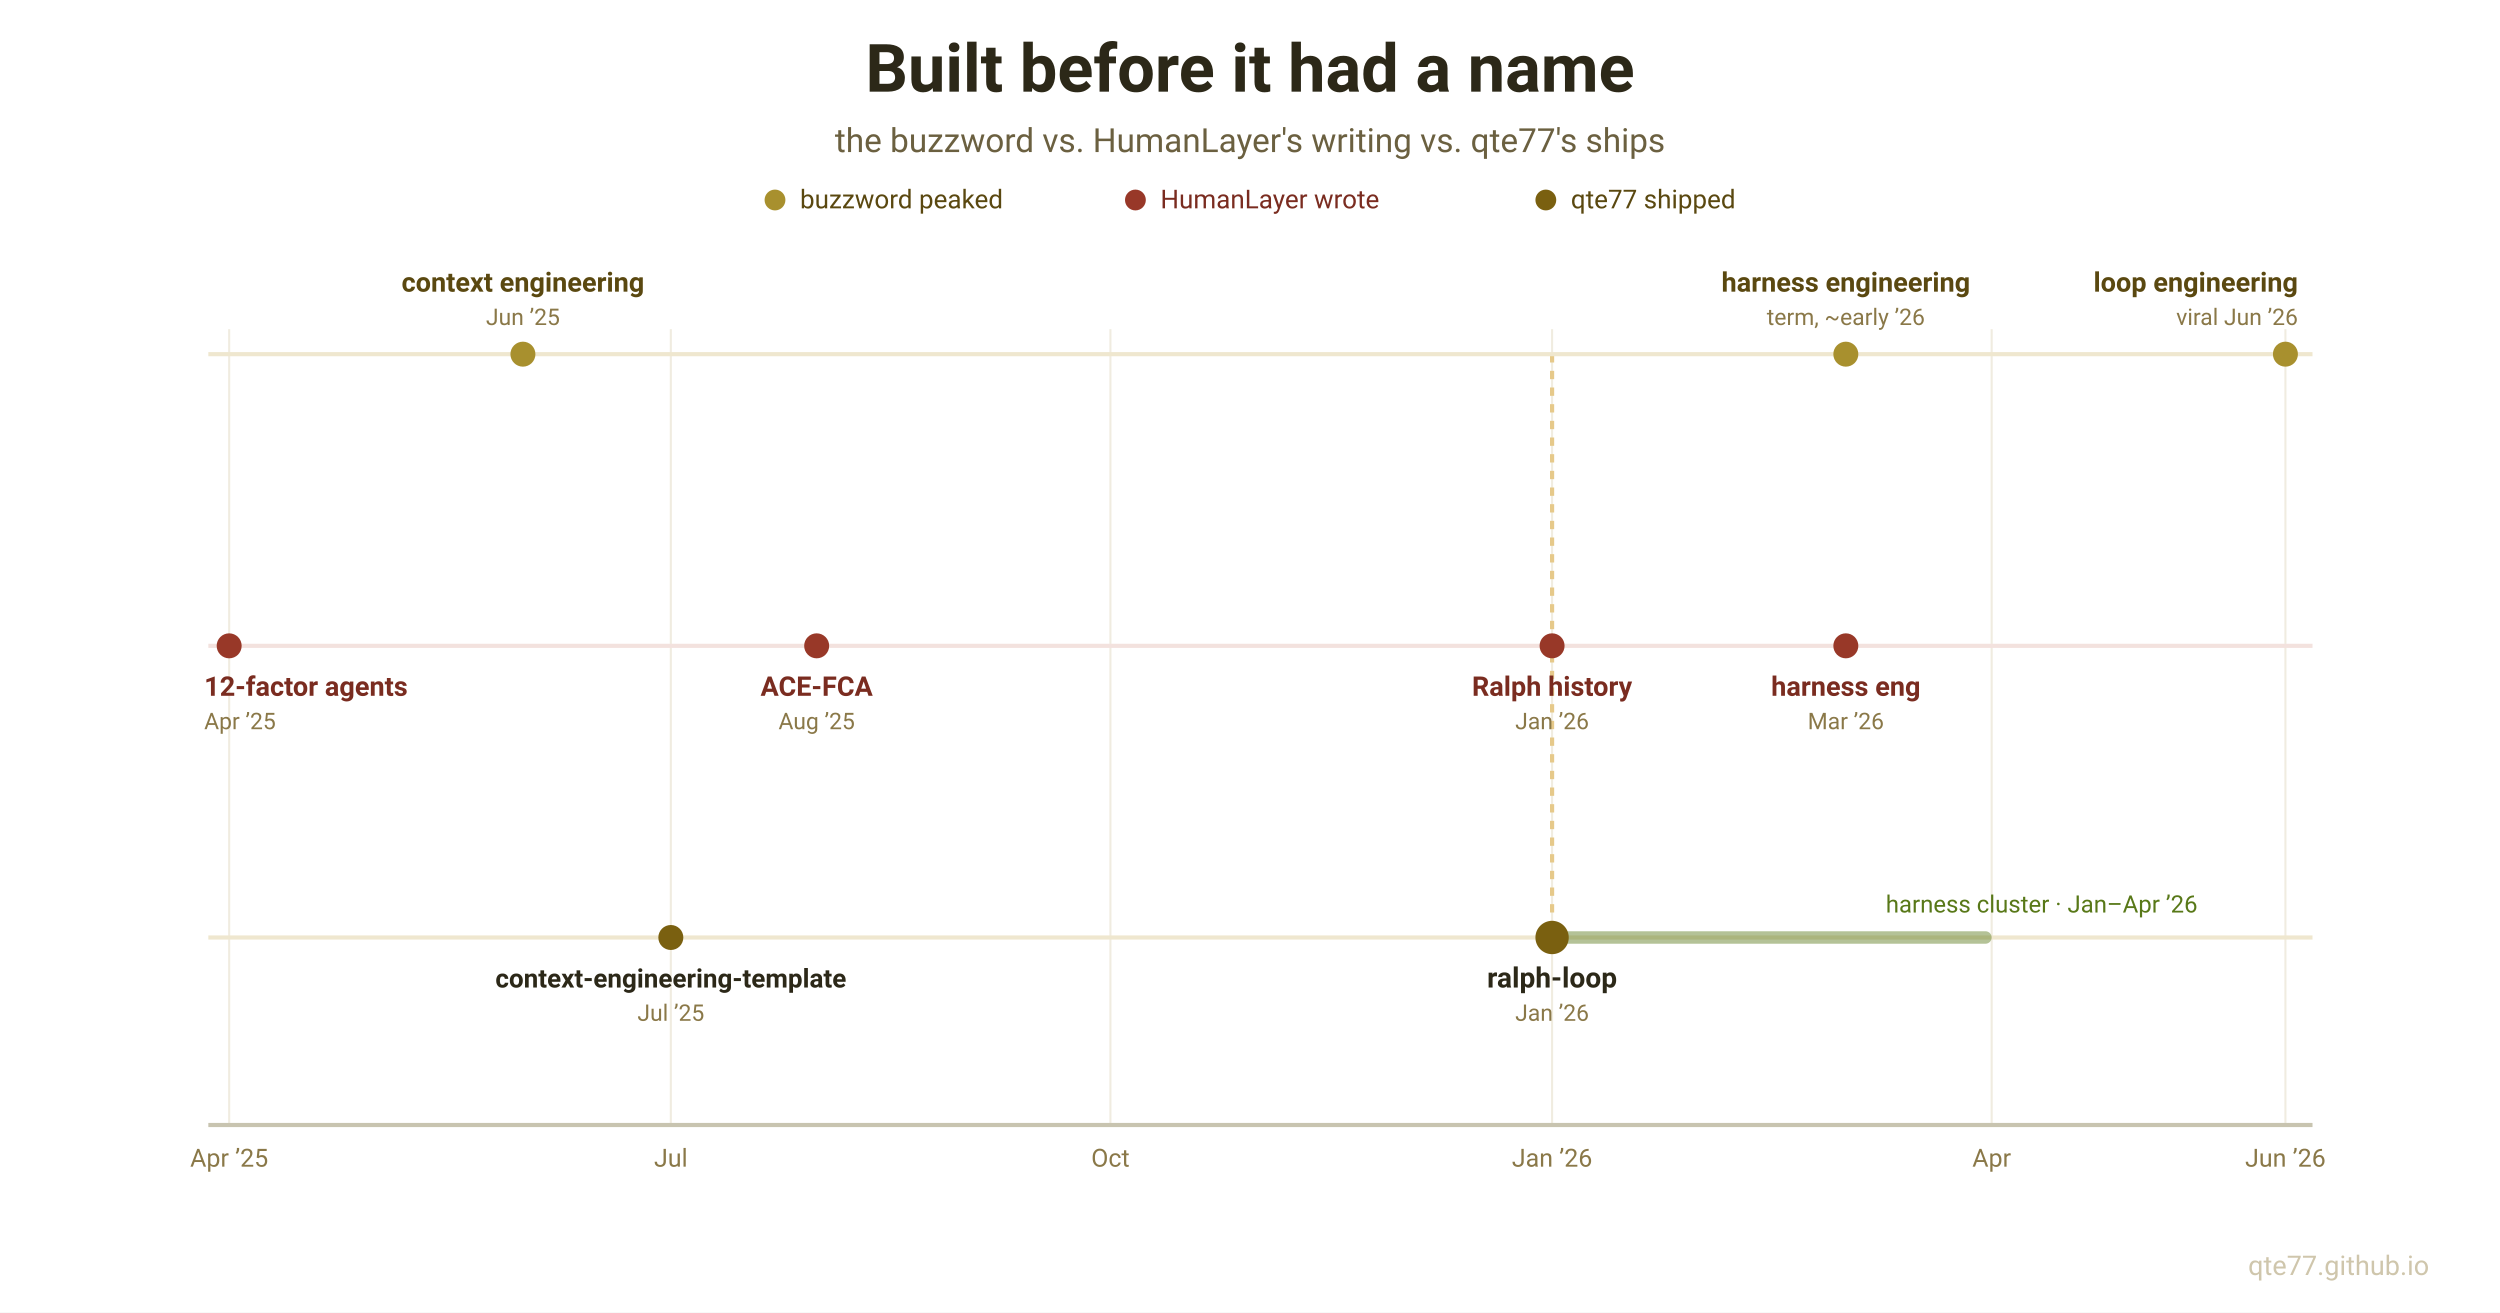
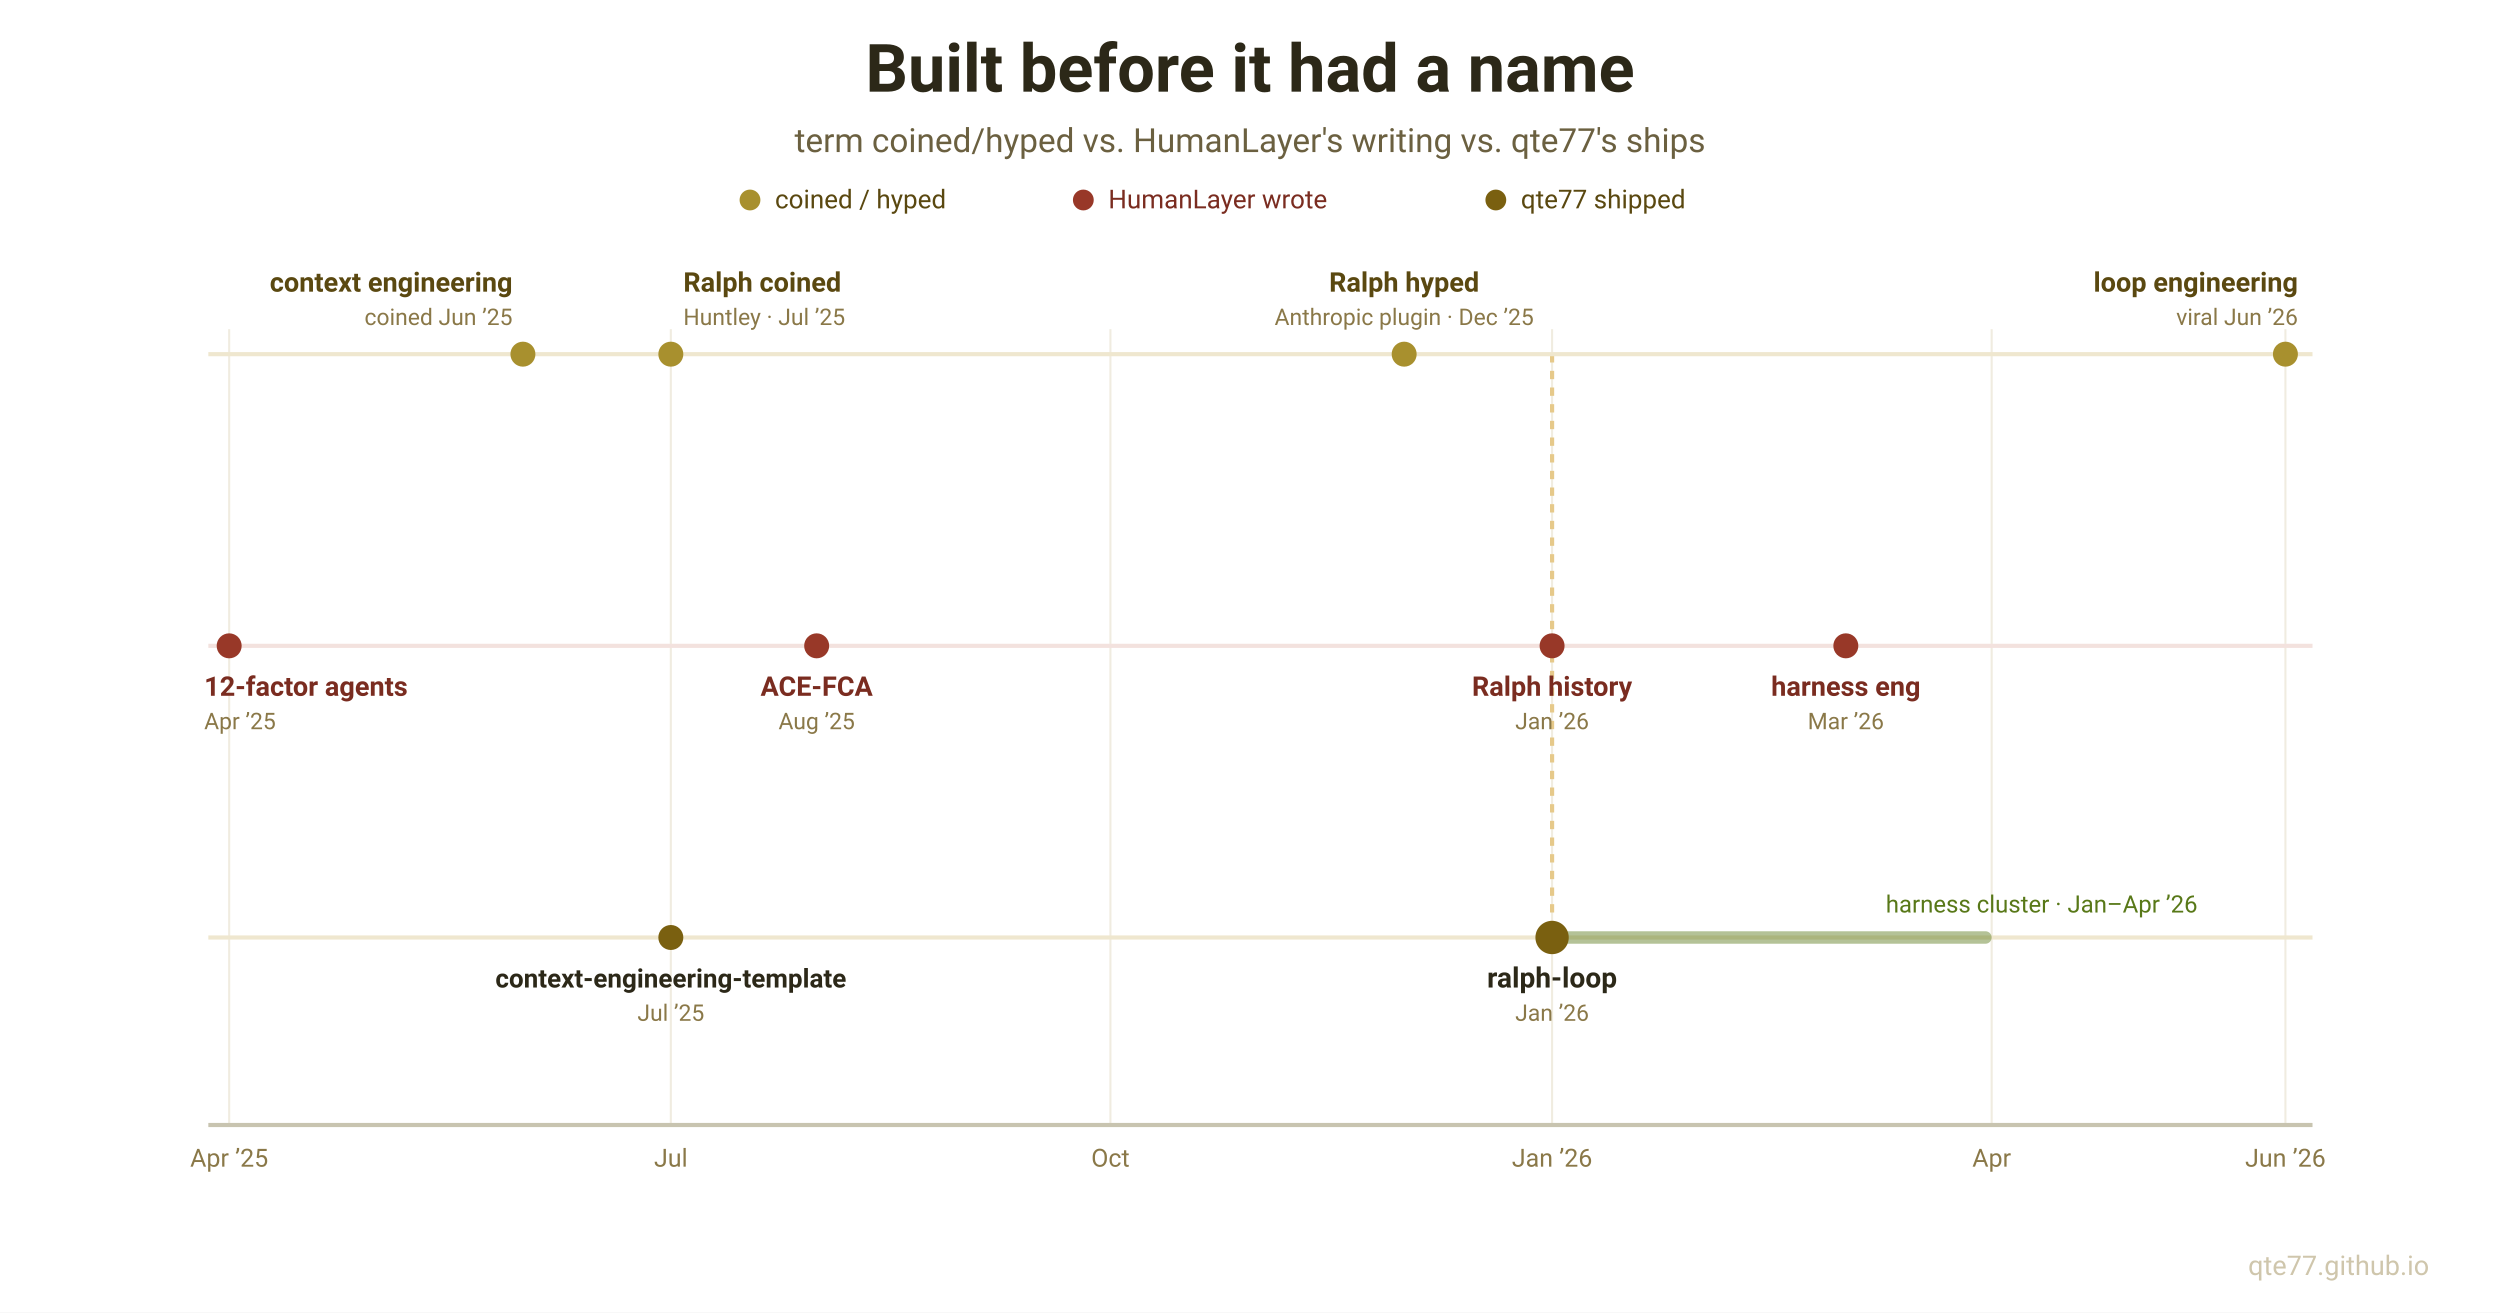
<svg xmlns="http://www.w3.org/2000/svg" width="1200" height="630" viewBox="0 0 1200 630" font-family="-apple-system, BlinkMacSystemFont, 'Segoe UI', Roboto, Helvetica, Arial, sans-serif">
  <rect width="1200" height="630" fill="#ffffff" />
  <text x="600" y="44" text-anchor="middle" font-size="32" font-weight="700" fill="#2c2818">Built before it had a name</text>
-   <text x="600" y="73" text-anchor="middle" font-size="16" fill="#6b6040">the buzzword vs. HumanLayer's writing vs. qte77's ships</text>
-   <circle cx="372" cy="96" r="5" fill="#a8902e" />
-   <text x="384" y="100" font-size="12.5" fill="#5a4810">buzzword peaked</text>
-   <circle cx="545" cy="96" r="5" fill="#983828" />
-   <text x="557" y="100" font-size="12.5" fill="#7a2c20">HumanLayer wrote</text>
-   <circle cx="742" cy="96" r="5" fill="#7a6010" />
-   <text x="754" y="100" font-size="12.5" fill="#5a4810">qte77 shipped</text>
+   <text x="600" y="73" text-anchor="middle" font-size="16" fill="#6b6040">term coined/hyped vs. HumanLayer's writing vs. qte77's ships</text>
+   <circle cx="360" cy="96" r="5" fill="#a8902e" />
+   <text x="372" y="100" font-size="12.5" fill="#5a4810">coined / hyped</text>
+   <circle cx="520" cy="96" r="5" fill="#983828" />
+   <text x="532" y="100" font-size="12.5" fill="#7a2c20">HumanLayer wrote</text>
+   <circle cx="718" cy="96" r="5" fill="#7a6010" />
+   <text x="730" y="100" font-size="12.5" fill="#5a4810">qte77 shipped</text>
  <g stroke="#f0ece0" stroke-width="1">
    <line x1="110" y1="158" x2="110" y2="540" />
    <line x1="322" y1="158" x2="322" y2="540" />
    <line x1="533" y1="158" x2="533" y2="540" />
    <line x1="745" y1="158" x2="745" y2="540" />
    <line x1="956" y1="158" x2="956" y2="540" />
    <line x1="1097" y1="158" x2="1097" y2="540" />
  </g>
  <line x1="745" y1="170" x2="745" y2="450" stroke="#e6c98a" stroke-width="2" stroke-dasharray="4 4" />
  <line x1="100" y1="540" x2="1110" y2="540" stroke="#c8c4b0" stroke-width="2" />
  <g font-size="12" fill="#8a7848" text-anchor="middle">
    <text x="110" y="560">Apr ’25</text>
    <text x="322" y="560">Jul</text>
    <text x="533" y="560">Oct</text>
    <text x="745" y="560">Jan ’26</text>
    <text x="956" y="560">Apr</text>
    <text x="1097" y="560">Jun ’26</text>
  </g>
  <line x1="100" y1="170" x2="1110" y2="170" stroke="#efe7cf" stroke-width="2" />
  <circle cx="251" cy="170" r="6" fill="#a8902e" />
-   <text x="251" y="140" text-anchor="middle" font-size="13" font-weight="700" fill="#5a4810">context engineering</text>
-   <text x="251" y="156" text-anchor="middle" font-size="11" fill="#8a7848">Jun ’25</text>
-   <circle cx="886" cy="170" r="6" fill="#a8902e" />
-   <text x="886" y="140" text-anchor="middle" font-size="13" font-weight="700" fill="#5a4810">harness engineering</text>
-   <text x="886" y="156" text-anchor="middle" font-size="11" fill="#8a7848">term, ~early ’26</text>
+   <text x="246" y="140" text-anchor="end" font-size="13" font-weight="700" fill="#5a4810">context engineering</text>
+   <text x="246" y="156" text-anchor="end" font-size="11" fill="#8a7848">coined Jun ’25</text>
+   <circle cx="322" cy="170" r="6" fill="#a8902e" />
+   <text x="328" y="140" text-anchor="start" font-size="13" font-weight="700" fill="#5a4810">Ralph coined</text>
+   <text x="328" y="156" text-anchor="start" font-size="11" fill="#8a7848">Huntley · Jul ’25</text>
+   <circle cx="674" cy="170" r="6" fill="#a8902e" />
+   <text x="674" y="140" text-anchor="middle" font-size="13" font-weight="700" fill="#5a4810">Ralph hyped</text>
+   <text x="674" y="156" text-anchor="middle" font-size="11" fill="#8a7848">Anthropic plugin · Dec ’25</text>
  <circle cx="1097" cy="170" r="6" fill="#a8902e" />
  <text x="1103" y="140" text-anchor="end" font-size="13" font-weight="700" fill="#5a4810">loop engineering</text>
  <text x="1103" y="156" text-anchor="end" font-size="11" fill="#8a7848">viral Jun ’26</text>
  <line x1="100" y1="310" x2="1110" y2="310" stroke="#f3e2de" stroke-width="2" />
  <circle cx="110" cy="310" r="6" fill="#983828" />
  <text x="98" y="334" text-anchor="start" font-size="13" font-weight="600" fill="#7a2c20">12-factor agents</text>
  <text x="98" y="350" text-anchor="start" font-size="11" fill="#8a7848">Apr ’25</text>
  <circle cx="392" cy="310" r="6" fill="#983828" />
  <text x="392" y="334" text-anchor="middle" font-size="13" font-weight="600" fill="#7a2c20">ACE-FCA</text>
  <text x="392" y="350" text-anchor="middle" font-size="11" fill="#8a7848">Aug ’25</text>
  <circle cx="745" cy="310" r="6" fill="#983828" />
  <text x="745" y="334" text-anchor="middle" font-size="13" font-weight="600" fill="#7a2c20">Ralph history</text>
  <text x="745" y="350" text-anchor="middle" font-size="11" fill="#8a7848">Jan ’26</text>
  <circle cx="886" cy="310" r="6" fill="#983828" />
  <text x="886" y="334" text-anchor="middle" font-size="13" font-weight="600" fill="#7a2c20">harness eng</text>
  <text x="886" y="350" text-anchor="middle" font-size="11" fill="#8a7848">Mar ’26</text>
  <line x1="100" y1="450" x2="1110" y2="450" stroke="#efe7cf" stroke-width="2" />
  <rect x="745" y="447" width="211" height="6" rx="3" fill="#587818" opacity="0.45" />
  <circle cx="322" cy="450" r="6" fill="#7a6010" />
  <text x="322" y="474" text-anchor="middle" font-size="12.5" font-weight="600" fill="#2c2818">context-engineering-template</text>
  <text x="322" y="490" text-anchor="middle" font-size="11" fill="#8a7848">Jul ’25</text>
  <circle cx="745" cy="450" r="8" fill="#7a6010" />
  <text x="745" y="474" text-anchor="middle" font-size="13.5" font-weight="700" fill="#2c2818">ralph-loop</text>
  <text x="745" y="490" text-anchor="middle" font-size="11" fill="#8a7848">Jan ’26</text>
  <text x="980" y="438" text-anchor="middle" font-size="11.5" fill="#587818">harness cluster · Jan–Apr ’26</text>
  <text x="1166" y="612" text-anchor="end" font-size="13" fill="#cfc6ac">qte77.github.io</text>
</svg>
